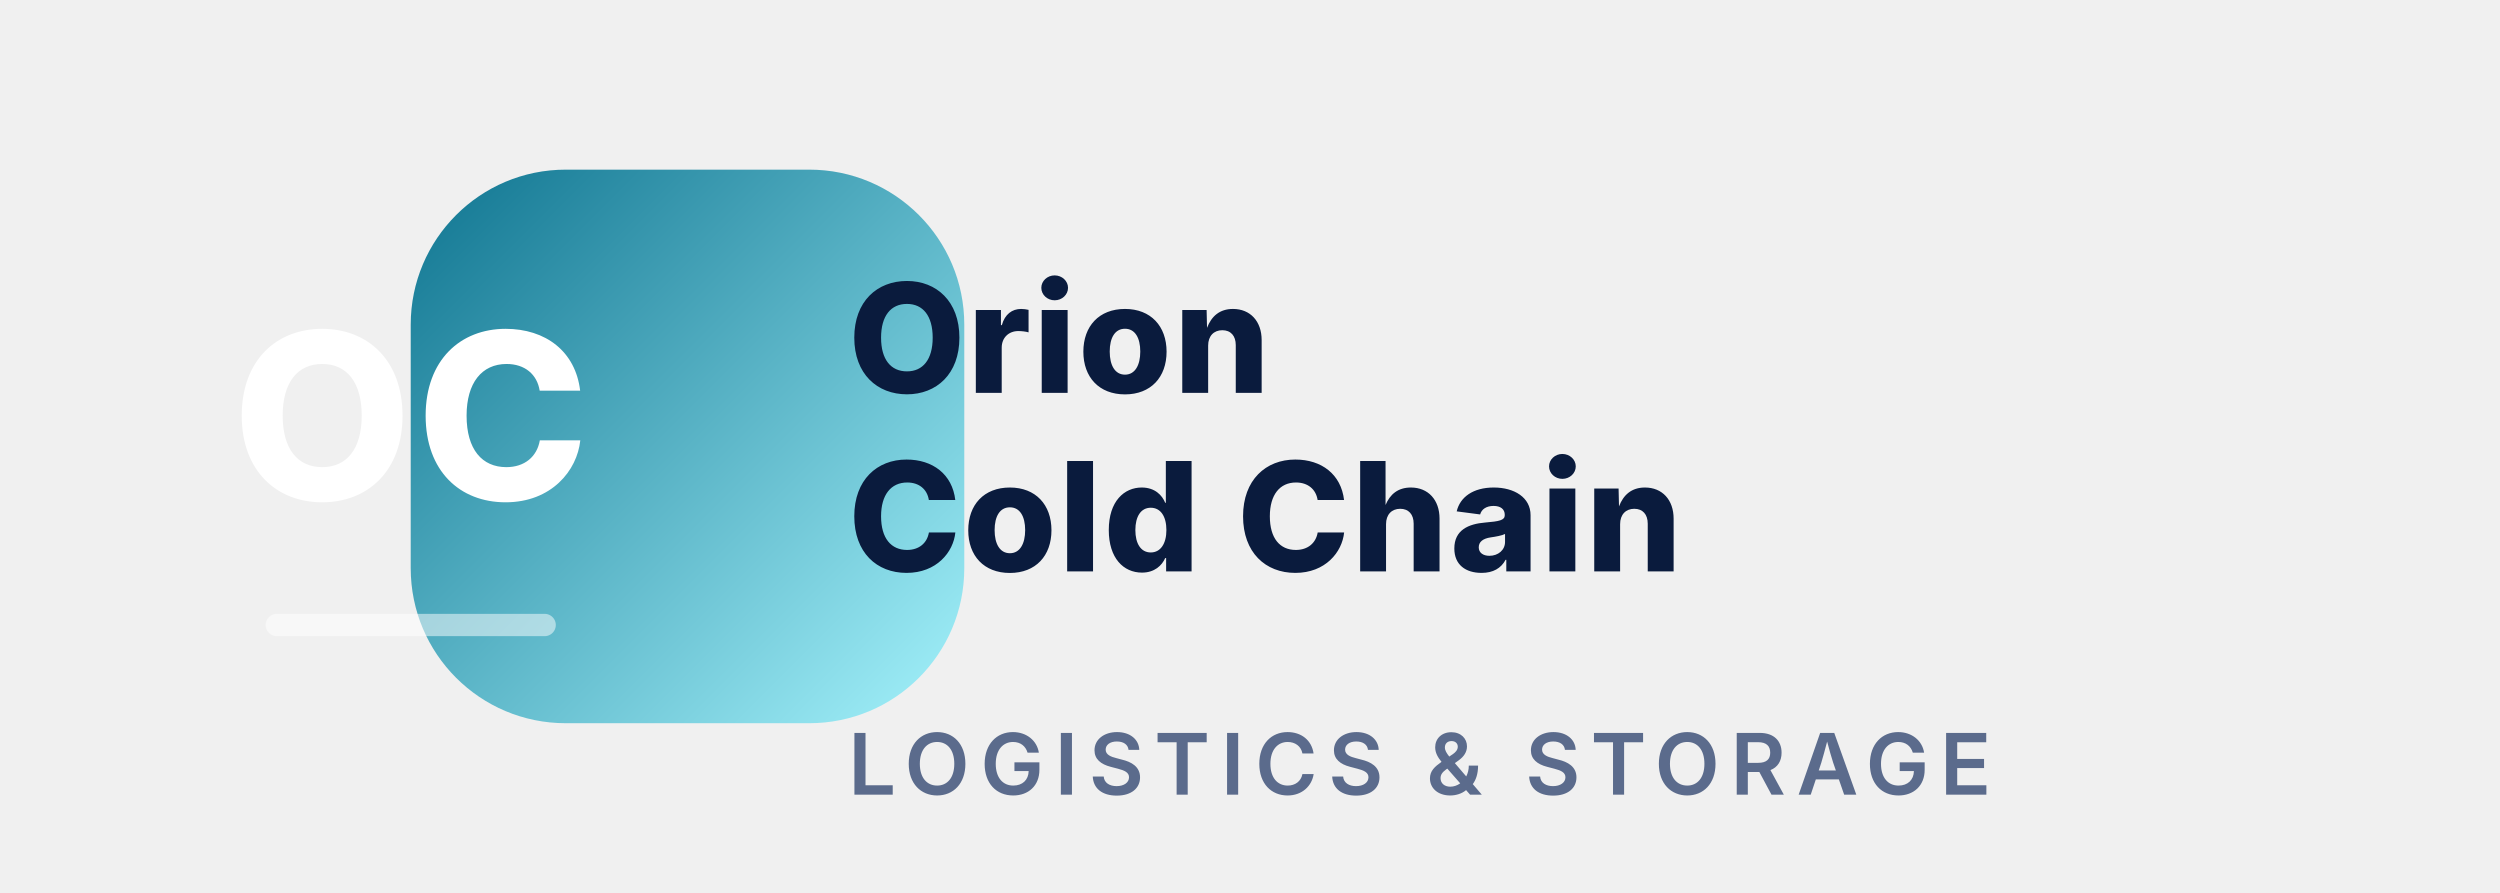
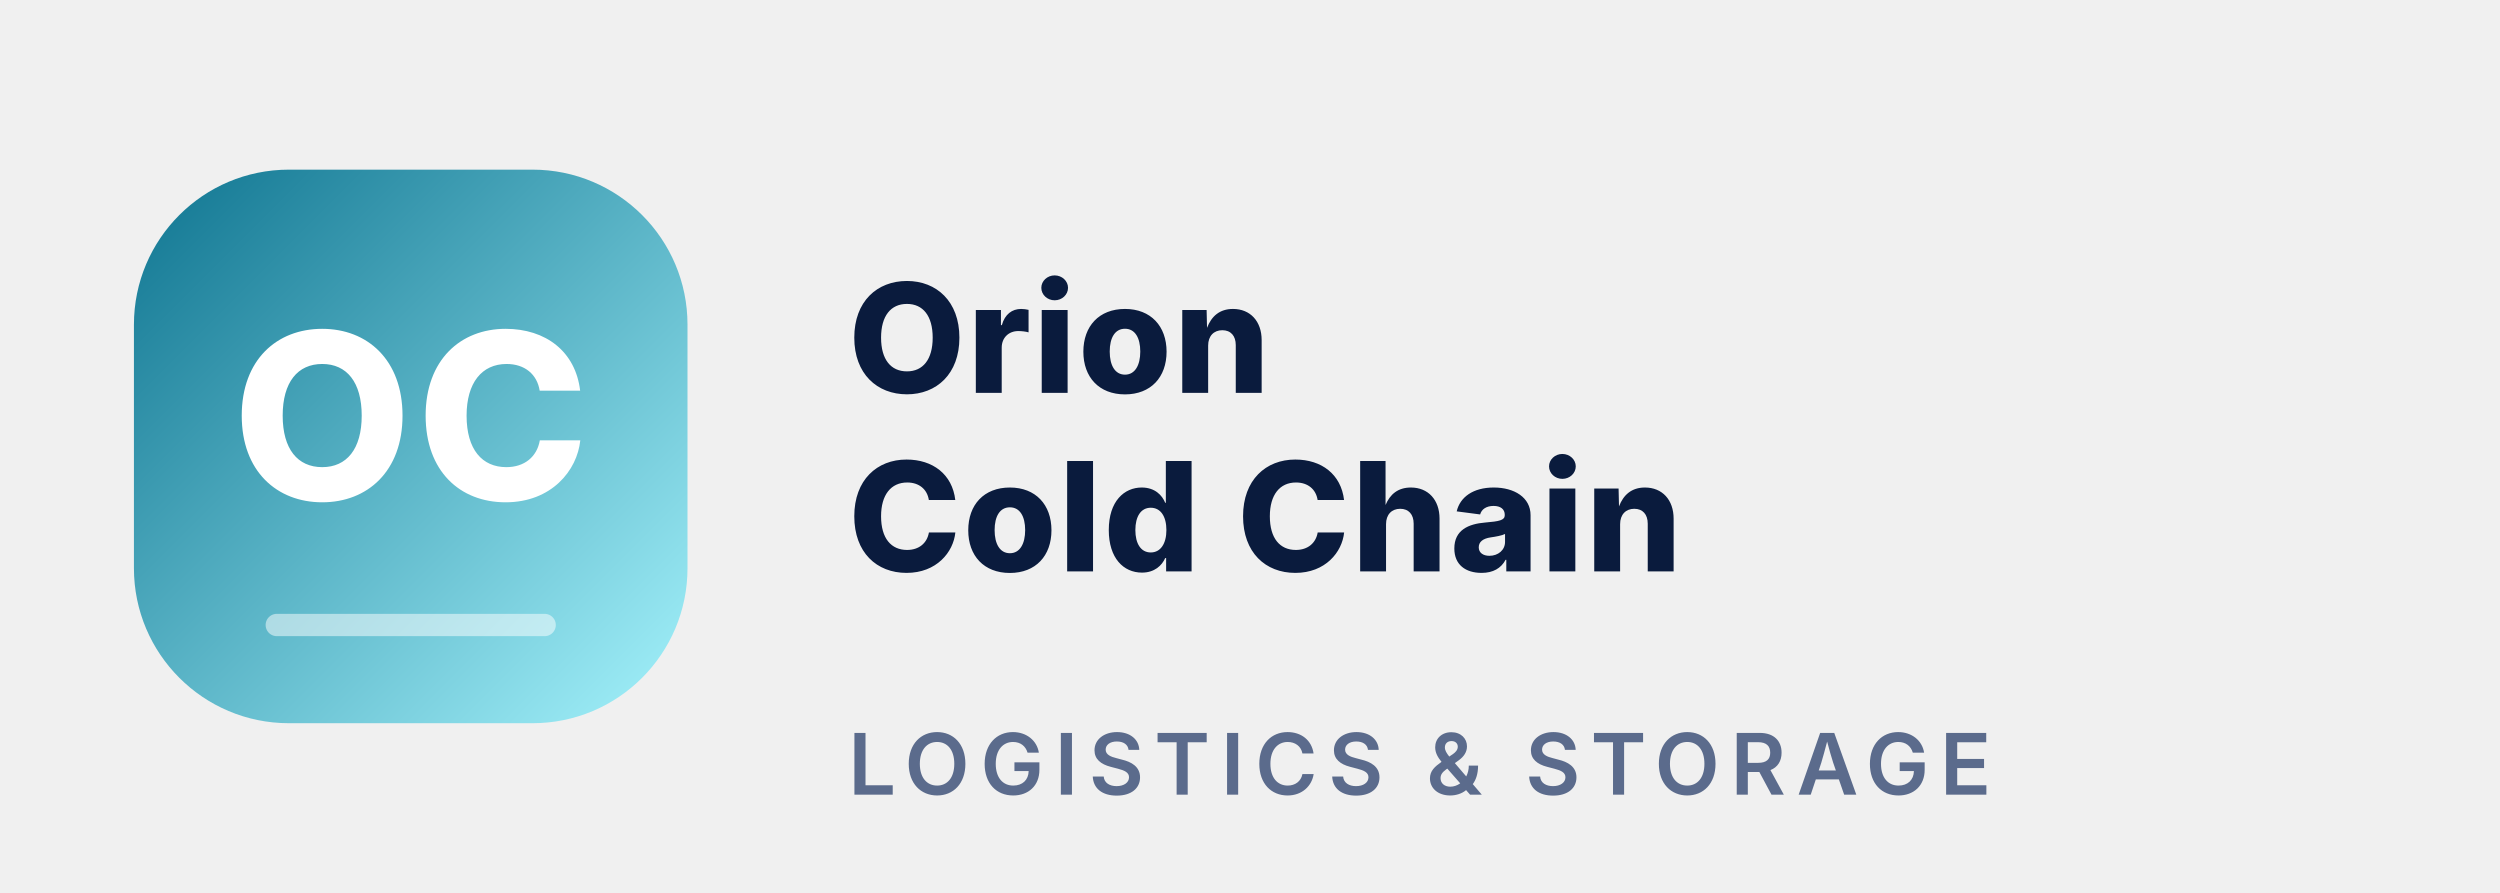
<svg xmlns="http://www.w3.org/2000/svg" viewBox="0 0 560 200" width="560" height="200" role="img" aria-label="Orion Cold Chain Logistics logo">
  <defs>
    <linearGradient id="lg1_orion-coldchain" x1="0" y1="0" x2="1" y2="1">
      <stop offset="0" stop-color="#0E7490" />
      <stop offset="1" stop-color="#A5F3FC" />
    </linearGradient>
    <linearGradient id="lg2_orion-coldchain" x1="0" y1="0" x2="1" y2="0">
      <stop offset="0" stop-color="#0E7490" />
      <stop offset="1" stop-color="#A5F3FC" />
    </linearGradient>
  </defs>
  <g>
-     <rect x="92" y="38" width="124" height="124" rx="34.72" fill="url(#lg1_orion-coldchain)" />
+     <rect x="30" y="38" width="124" height="124" rx="34.72" fill="url(#lg1_orion-coldchain)" />
    <text x="92" y="112" font-family="Inter, 'Segoe UI', Arial, sans-serif" font-size="52" font-weight="800" fill="#FFFFFF" text-anchor="middle" letter-spacing="1">OC</text>
    <path d="M62 140 H122" stroke="#FFFFFF" stroke-width="5" stroke-linecap="round" opacity="0.5" />
  </g>
  <text x="190" y="88" font-family="Inter, 'Segoe UI', Arial, sans-serif" font-size="34" font-weight="800" fill="#0A1B3D" letter-spacing="0.4">Orion</text>
  <text x="190" y="128" font-family="Inter, 'Segoe UI', Arial, sans-serif" font-size="34" font-weight="800" fill="#0A1B3D" letter-spacing="0.4">Cold Chain</text>
  <path d="M190 148 H275" stroke="url(#lg2_orion-coldchain)" stroke-width="6" stroke-linecap="round" />
  <text x="190" y="178" font-family="Inter, 'Segoe UI', Arial, sans-serif" font-size="19" font-weight="600" fill="#5B6B8C" letter-spacing="2.4">LOGISTICS &amp; STORAGE</text>
</svg>
